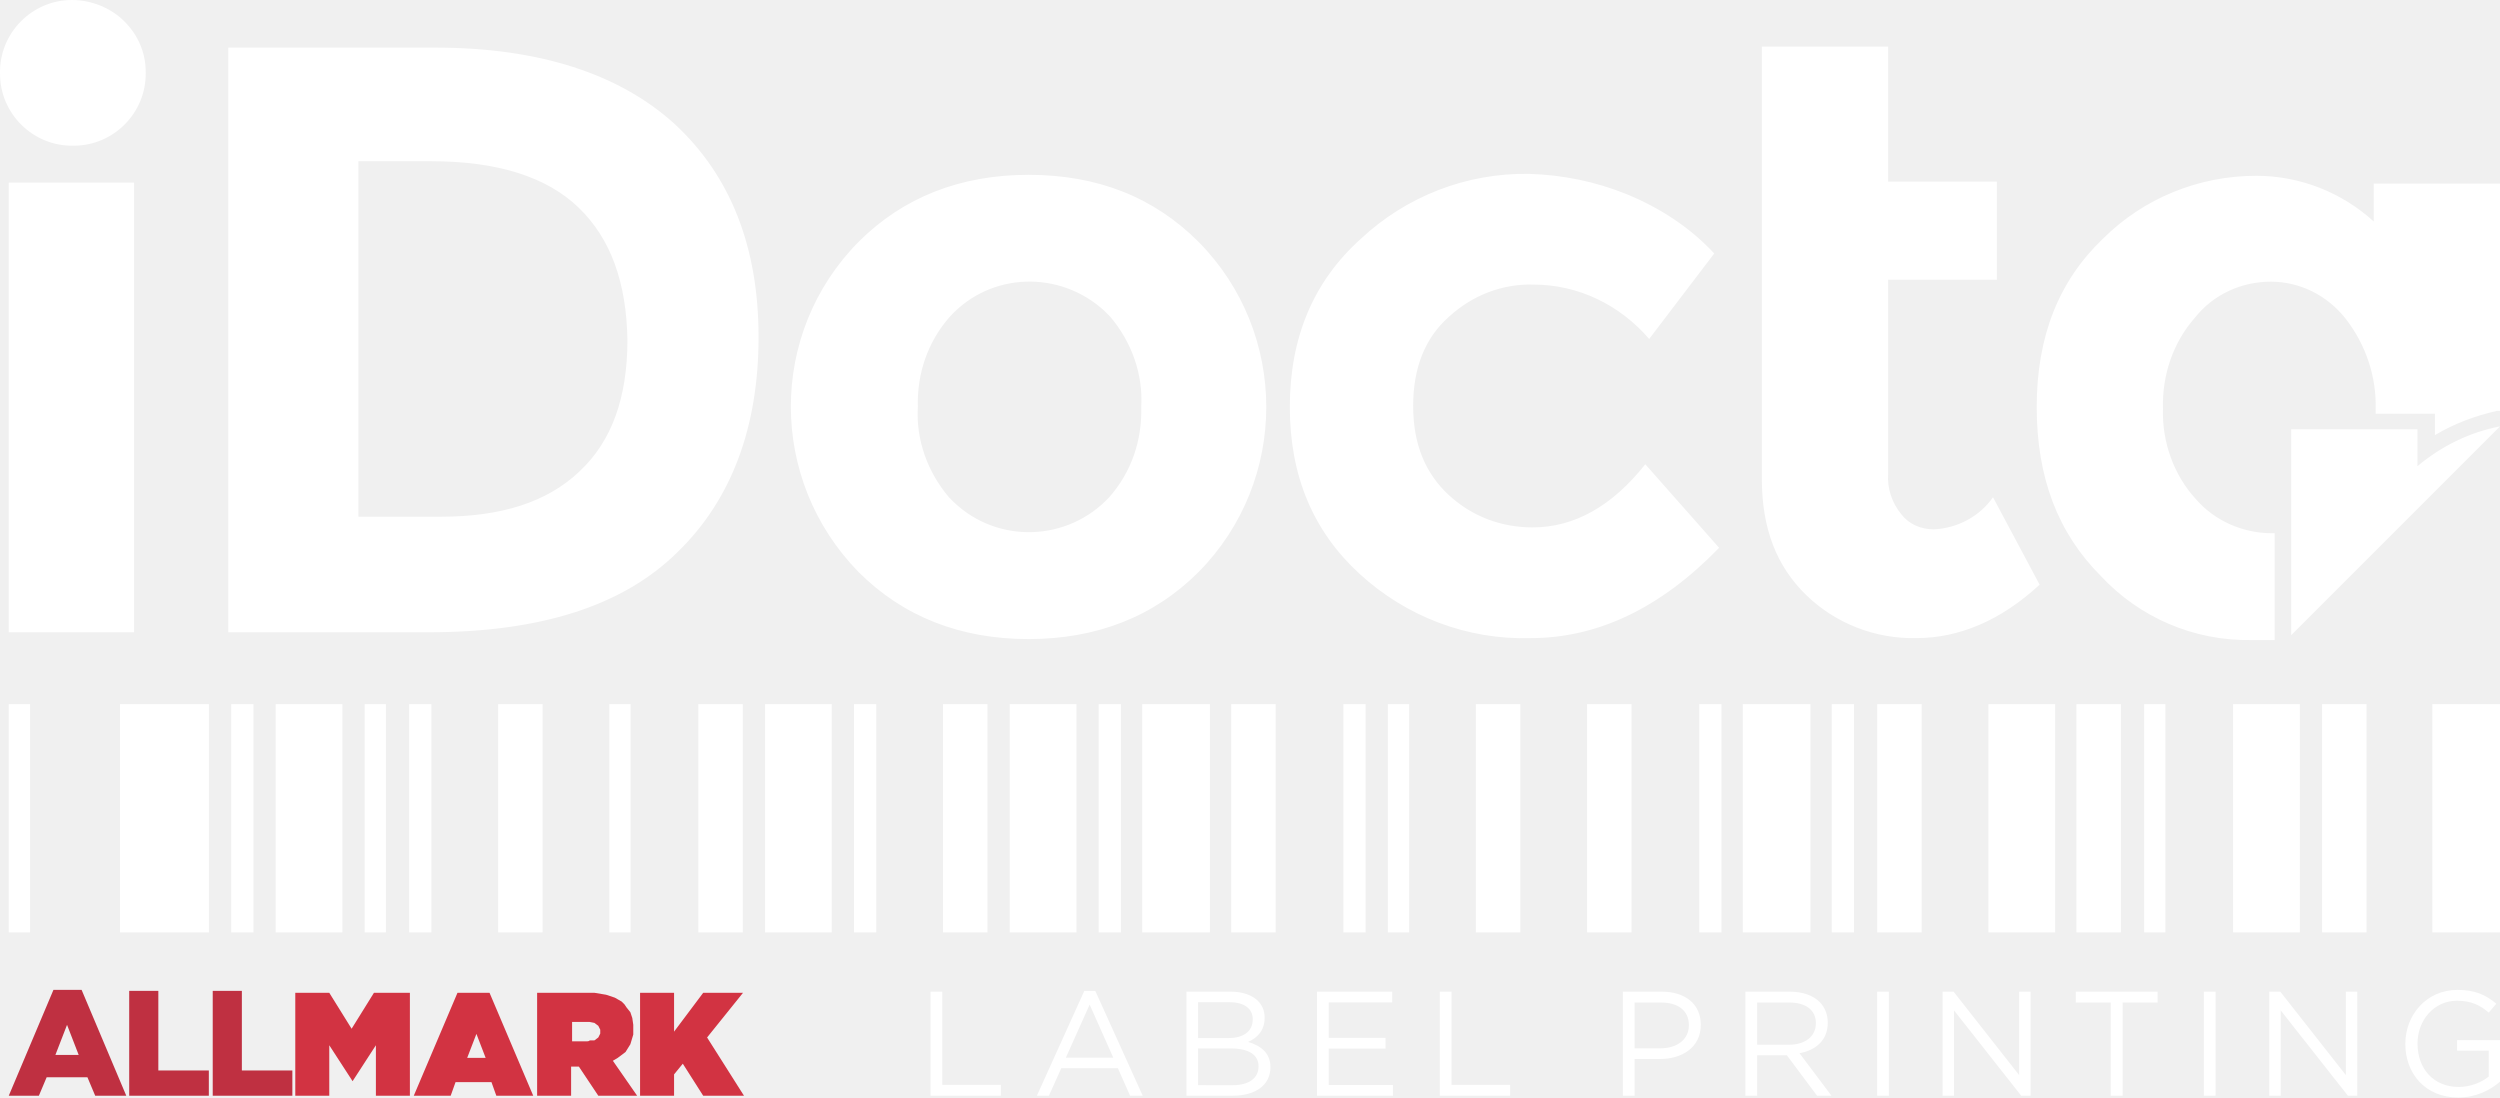
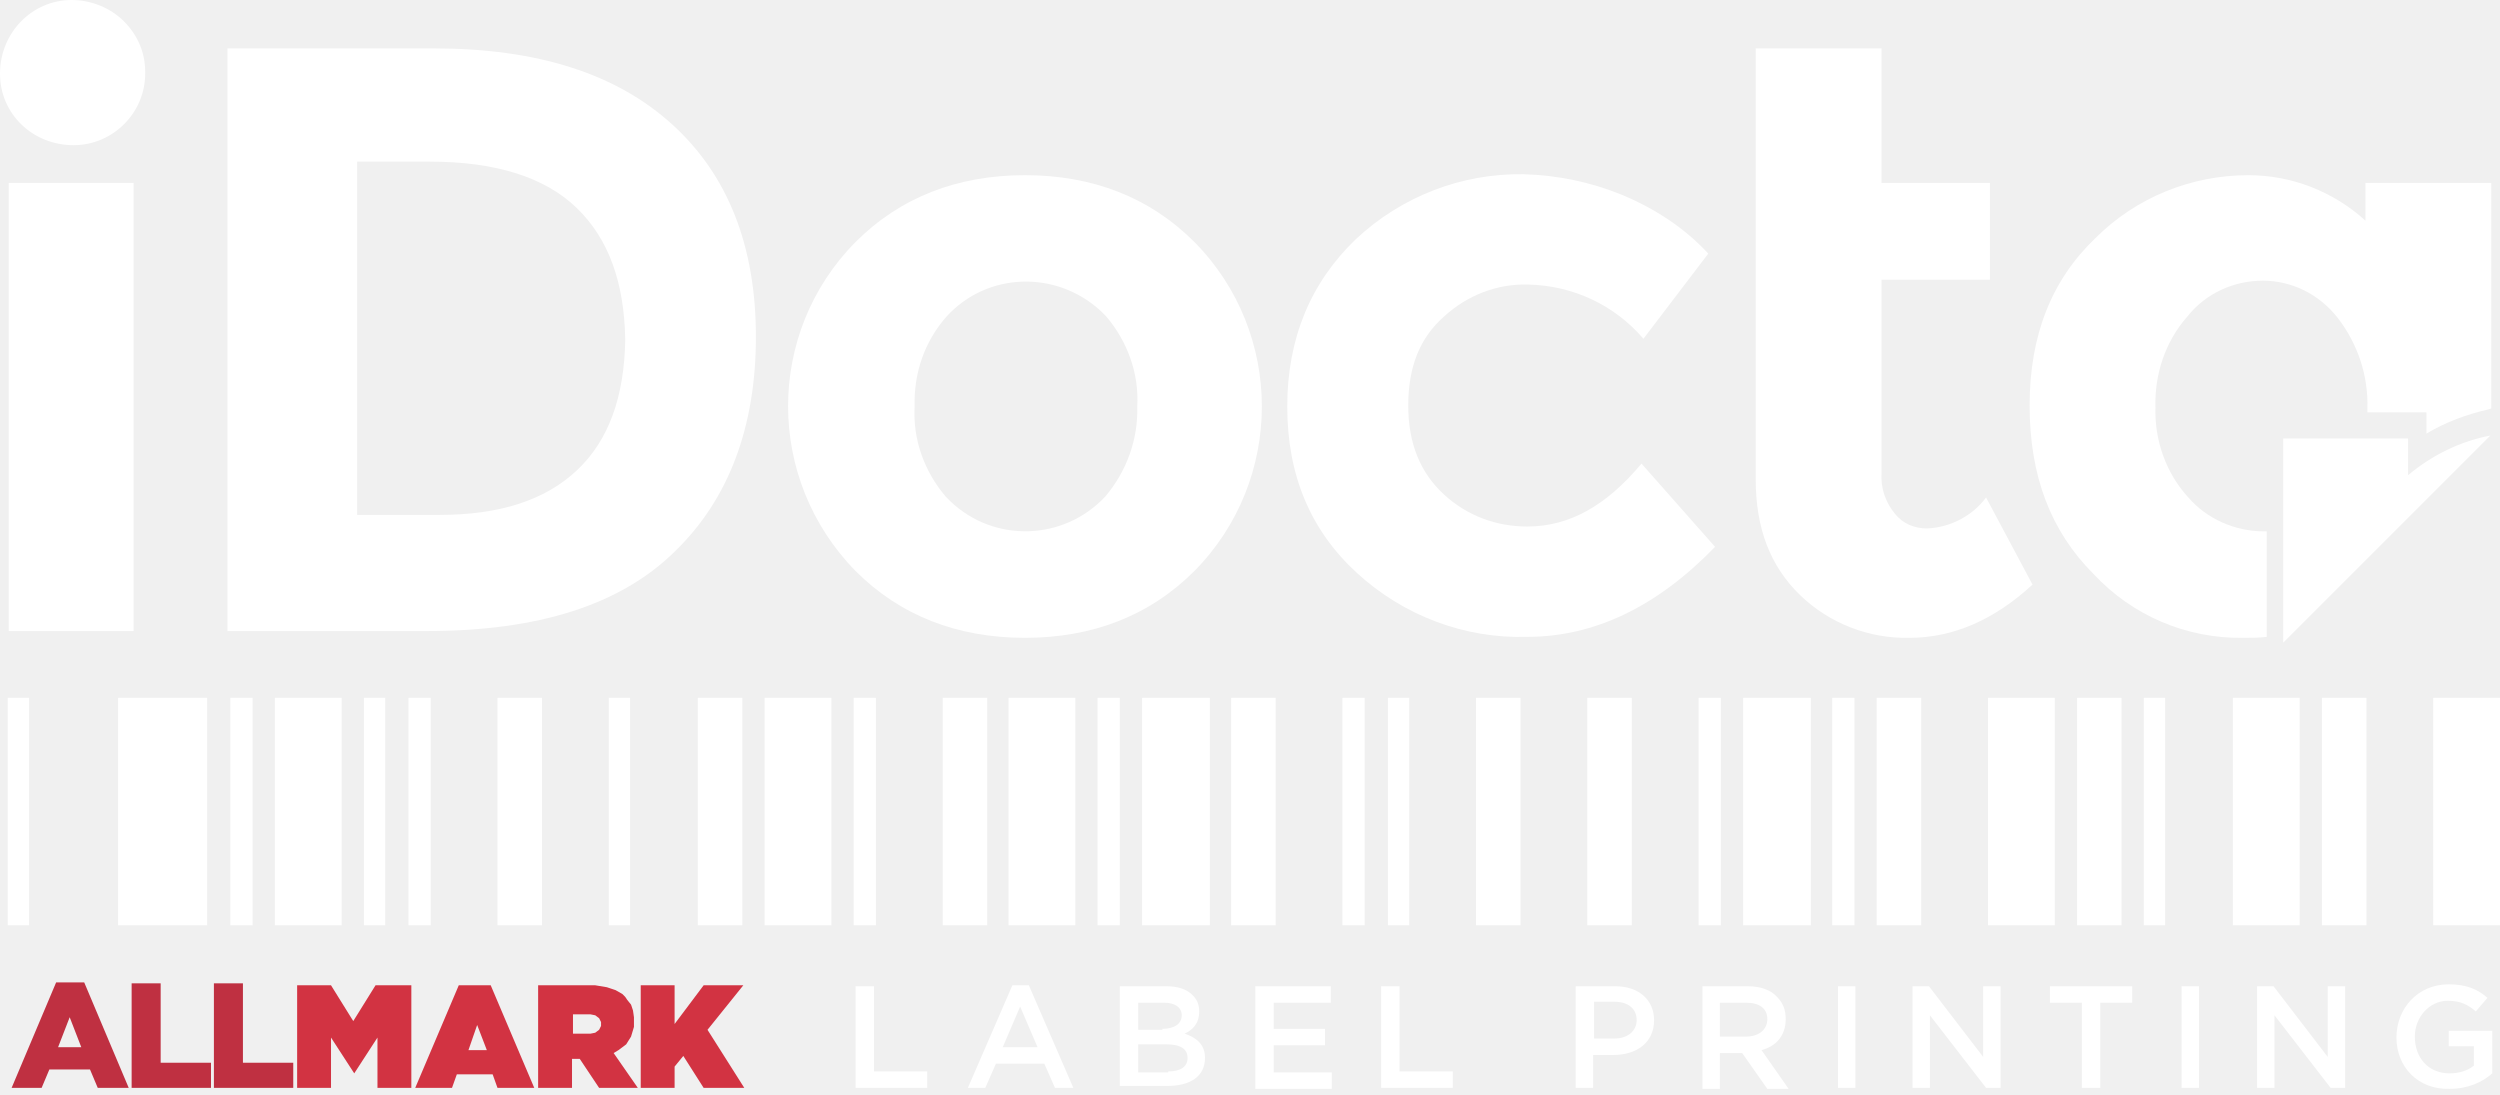
- <svg xmlns="http://www.w3.org/2000/svg" id="Layer_1" version="1.1" viewBox="0 0 257.403 113" width="257.403" height="113">
-   <defs id="defs1">
-     <style id="style1">
-       .st0 {
-         fill: #bf3041;
-       }
- 
-       .st1 {
-         fill: #d23342;
-       }
-     </style>
-   </defs>
-   <g id="g1" transform="translate(-15.99765,-4.5)" style="opacity:1">
-     <path id="path2" d="m 16.9,77 v 23.5 h 2.191 V 77 Z m 11.451,0 v 23.5 H 37.512 V 77 Z m 11.451,0 v 23.5 h 2.29 V 77 Z m 4.58,0 v 23.5 h 6.871 V 77 Z m 9.161,0 v 23.5 h 2.191 V 77 Z m 4.58,0 v 23.5 h 2.29 V 77 Z m 9.161,0 v 23.5 H 71.864 V 77 Z m 11.451,0 v 23.5 h 2.191 V 77 Z m 9.161,0 v 23.5 h 4.58 V 77 Z m 6.871,0 v 23.5 H 101.637 V 77 Z m 9.161,0 v 23.5 h 2.29 V 77 Z m 9.161,0 v 23.5 h 4.58 V 77 Z m 6.871,0 v 23.5 h 6.871 V 77 Z m 9.161,0 v 23.5 h 2.29 V 77 Z m 4.481,0 v 23.5 h 6.97 V 77 Z m 9.161,0 v 23.5 h 4.58 V 77 Z m 11.55,0 v 23.5 h 2.29 V 77 Z m 4.58,0 v 23.5 h 2.191 V 77 Z m 9.061,0 v 23.5 h 4.58 V 77 Z m 11.451,0 v 23.5 h 4.58 V 77 Z m 11.55,0 v 23.5 h 2.29 V 77 Z m 4.481,0 v 23.5 h 6.97 V 77 Z m 9.161,0 v 23.5 h 2.29 V 77 Z m 4.68,0 v 23.5 h 4.58 V 77 Z m 11.451,0 v 23.5 h 6.871 V 77 Z m 9.061,0 v 23.5 h 4.58 V 77 Z m 6.97,0 v 23.5 h 2.191 V 77 Z m 9.161,0 v 23.5 h 6.871 V 77 Z m 9.161,0 v 23.5 h 4.58 V 77 Z m 11.351,0 v 23.5 h 6.97 V 77 Z" style="stroke-width:0.998;fill:#ffffff;fill-opacity:1;stroke:none" />
-     <g id="g60" transform="translate(-0.2998072,0.0193512)">
-       <path id="path32" class="st0" d="m 21.8,106.4 -4.6,10.9 h 3.1 l 0.8,-1.9 h 4.2 l 0.8,1.9 h 3.2 l -4.6,-10.9 z m 7.8,0.1 v 10.8 h 8.2 v -2.6 h -5.2 v -8.2 z m 8.6,0 v 10.8 h 8.2 v -2.6 h -5.2 v -8.2 z m -15,3.5 1.2,3.1 H 22 Z" />
-       <path id="path35" class="st1" d="m 63.4,106.7 -4.5,10.6 h 3.8 l 0.5,-1.4 h 3.7 l 0.5,1.4 h 3.8 l -4.5,-10.6 h -3.5 z m -16.7,0 v 10.6 h 3.5 v -5.2 l 2.4,3.7 v 0 l 2.4,-3.7 v 5.2 h 3.5 v -10.6 h -3.7 l -2.3,3.7 -2.3,-3.7 h -3.7 z m 24.9,0 v 10.6 h 3.5 v -3 h 0.8 l 2,3 h 4 l -2.5,-3.6 0.5,-0.3 0.8,-0.6 0.5,-0.8 0.3,-1 v -0.6 c 0,0 0,0 0,0 V 110 c 0,0 -0.1,-0.7 -0.1,-0.7 l -0.2,-0.6 -0.4,-0.5 -0.2,-0.3 -0.3,-0.3 -0.7,-0.4 -0.9,-0.3 -1.2,-0.2 h -0.7 c 0,0 -5.1,0 -5.1,0 z m 10.6,0 v 10.6 h 3.5 v -2.2 l 0.9,-1.1 2.1,3.3 h 4.2 l -3.8,-6 3.7,-4.6 h -4.1 l -3,4 v -4 z m -7,3 H 77 c 0,0 0.5,0.1 0.5,0.1 l 0.4,0.3 0.2,0.4 v 0.2 c 0,0 0,0 0,0 v 0.2 c 0,0 -0.2,0.4 -0.2,0.4 l -0.4,0.3 H 77 c 0,0.1 -0.3,0.1 -0.3,0.1 h -1.5 v -2.1 z m -9.9,1.1 1,2.6 h -1.9 l 1,-2.6 z" />
-     </g>
-     <path id="path21" d="m 7.402,0 c -4.1,0 -7.5,3.4 -7.4,7.6 C 0.002,11.7 3.402,15.1 7.602,15 c 4.1,0 7.5,-3.4 7.4,-7.6 0,-2 -0.799,-3.801 -2.199,-5.201 C 11.403,0.799 9.402,0 7.402,0 Z M 181.402,4.801 V 49.301 c 0,5.1 1.5,9 4.6,12 3,2.9 7.101,4.498 11.301,4.398 4.4,0 8.699,-1.8 12.699,-5.5 l -4.799,-9 c -1.4,2 -3.702,3.201 -6.102,3.301 -1.3,0 -2.499,-0.5 -3.299,-1.5 -1,-1.2 -1.5,-2.699 -1.4,-4.199 v -20 h 11.199 V 18.699 H 194.402 V 4.801 Z M 23.502,4.9 V 65.1 h 20.6 c 11.5,0 20.002,-2.699 25.602,-8.199 5.6,-5.4 8.398,-12.901 8.398,-22.201 0,-9.3 -2.9,-16.598 -8.6,-21.898 -5.7,-5.2 -13.999,-7.9 -24.699,-7.9 z M 36.902,16.6 h 7.5 c 6.8,0 11.899,1.601 15.199,4.801 3.3,3.2 4.9,7.7 5,13.6 0,5.9 -1.598,10.4 -4.898,13.5 l -0.102,0.1 c -3.3,3.1 -7.999,4.6 -14.199,4.6 h -8.5 z m 120.5,1.301 c -6.4,-0.1 -12.601,2.299 -17.301,6.699 -4.9,4.4 -7.299,10.201 -7.299,17.301 0,7.1 2.399,12.799 7.199,17.199 4.8,4.4 11.1,6.8 17.6,6.6 6.9,0 13.4,-3.099 19.4,-9.299 l -7.6,-8.6 c -3.4,4.3 -7.3,6.5 -11.6,6.5 -3.2,0 -6.2,-1.101 -8.6,-3.301 -2.4,-2.2 -3.701,-5.199 -3.701,-9.199 0,-3.9 1.201,-7.001 3.701,-9.201 2.4,-2.2 5.499,-3.399 8.699,-3.299 4.6,0 8.9,2.1 11.9,5.6 l 6.699,-8.801 c -2.5,-2.7 -5.6,-4.7 -9,-6.1 -3.2,-1.3 -6.6,-2 -10.1,-2.1 z M 105.902,18 c -7,0 -12.9,2.3 -17.5,6.9 -9.3,9.4 -9.3,24.5 0,34 4.6,4.6 10.5,6.9 17.5,6.9 7,0 12.9,-2.3 17.5,-6.9 9.3,-9.4 9.3,-24.6 0,-34 -4.6,-4.6 -10.4,-6.9 -17.5,-6.9 z m 126.4,0.1 c -5.9,0 -11.601,2.3 -15.801,6.5 -4.5,4.3 -6.799,10.001 -6.799,17.301 0,7.3 2.2,13 6.6,17.4 4,4.3 9.6,6.7 15.5,6.6 h 2.4 v -0.301 -0.199 -10.5 h -0.301 c -3,0 -5.901,-1.3 -7.801,-3.5 -2.3,-2.5 -3.498,-5.901 -3.398,-9.301 -0.1,-3.4 0.999,-6.8 3.299,-9.4 1.9,-2.4 4.801,-3.699 7.801,-3.699 3,0 5.799,1.401 7.699,3.801 2.1,2.7 3.2,5.998 3.1,9.398 v 0.4 h 6.102 v 2.201 c 2,-1.2 4.198,-2 6.398,-2.5 h 0.301 v -23.4 h -13 v 3.9 c -3.3,-3 -7.6,-4.701 -12.1,-4.701 z M 0.902,18.801 V 65.1 H 13.803 V 18.801 Z M 105.602,29 c 2.875,-0.1 5.802,0.9 8.102,3 l 0.6,0.6 c 2.2,2.6 3.399,5.901 3.199,9.301 0.1,3.4 -0.999,6.699 -3.299,9.299 -4.3,4.6 -11.5,4.8 -16,0.5 l -0.5,-0.5 c -2.2,-2.6 -3.401,-5.899 -3.201,-9.299 -0.1,-3.4 1.001,-6.701 3.301,-9.301 2.1,-2.3 4.924,-3.5 7.799,-3.6 z m 151.801,14.9 c -3.1,0.6 -6,2 -8.5,4.1 v -3.801 h -13 v 21.201 z" transform="translate(15.99785,4.5)" style="fill:#ffffff;stroke:none" />
-     <path d="m 95.811,112.816 h 7.239 v -1.117 H 97.02 V 102.103 H 95.811 Z m 10.947,0 h 1.24 l 1.27,-2.831 h 5.831 l 1.255,2.831 h 1.301 l -4.882,-10.79 h -1.133 z m 2.984,-3.918 2.449,-5.464 2.433,5.464 z m 12.416,3.918 h 4.76 c 2.342,0 3.887,-1.087 3.887,-2.923 v -0.031 c 0,-1.469 -1.025,-2.204 -2.296,-2.587 0.842,-0.367 1.699,-1.087 1.699,-2.479 v -0.031 c 0,-0.689 -0.245,-1.255 -0.689,-1.714 -0.612,-0.597 -1.576,-0.949 -2.801,-0.949 h -4.561 z m 1.194,-5.938 v -3.688 h 3.26 c 1.53,0 2.372,0.689 2.372,1.745 v 0.031 c 0,1.255 -1.01,1.913 -2.464,1.913 z m 0,4.852 v -3.78 h 3.382 c 1.867,0 2.847,0.673 2.847,1.837 v 0.031 c 0,1.194 -1.01,1.913 -2.632,1.913 z m 12.248,1.087 h 7.821 v -1.102 h -6.612 v -3.75 h 5.846 v -1.102 h -5.846 v -3.658 h 6.535 V 102.103 h -7.744 z m 12.646,0 h 7.239 v -1.117 h -6.03 V 102.103 h -1.209 z m 18.848,0 h 1.209 v -3.78 h 2.602 c 2.28,0 4.209,-1.194 4.209,-3.505 v -0.031 c 0,-2.112 -1.592,-3.398 -4.01,-3.398 h -4.01 z m 1.209,-4.882 v -4.714 h 2.709 c 1.729,0 2.877,0.796 2.877,2.326 v 0.031 c 0,1.408 -1.163,2.357 -2.939,2.357 z m 11.406,4.882 h 1.209 v -4.163 h 3.061 l 3.107,4.163 h 1.485 l -3.291,-4.377 c 1.684,-0.306 2.908,-1.347 2.908,-3.122 v -0.031 c 0,-0.842 -0.306,-1.592 -0.826,-2.112 -0.673,-0.673 -1.729,-1.071 -3.046,-1.071 h -4.607 z m 1.209,-5.25 v -4.347 h 3.306 c 1.729,0 2.74,0.796 2.74,2.112 v 0.031 c 0,1.377 -1.148,2.204 -2.755,2.204 z m 12.355,5.25 h 1.209 V 102.103 h -1.209 z m 6.738,0 h 1.178 v -8.785 l 6.918,8.785 h 0.964 V 102.103 h -1.178 v 8.586 l -6.749,-8.586 h -1.133 z m 17.314,0 h 1.224 v -9.596 h 3.597 V 102.103 h -8.418 v 1.117 h 3.597 z m 9.585,0 h 1.209 V 102.103 h -1.209 z m 6.738,0 h 1.178 v -8.785 l 6.918,8.785 h 0.964 V 102.103 h -1.178 v 8.586 l -6.749,-8.586 h -1.133 z m 19.456,0.184 c 1.806,0 3.306,-0.75 4.301,-1.638 v -4.27 h -4.423 v 1.087 h 3.26 v 2.663 c -0.735,0.597 -1.867,1.071 -3.092,1.071 -2.602,0 -4.239,-1.898 -4.239,-4.454 v -0.031 c 0,-2.388 1.699,-4.392 4.071,-4.392 1.515,0 2.433,0.505 3.26,1.224 l 0.781,-0.918 c -1.071,-0.903 -2.189,-1.423 -3.995,-1.423 -3.214,0 -5.372,2.602 -5.372,5.54 v 0.031 c 0,3.061 2.081,5.51 5.449,5.51 z" id="text2" style="font-weight:325;font-size:15.305px;font-family:Gotham;-inkscape-font-specification:'Gotham,  weight=325';letter-spacing:2.391px;stroke-width:0.957;fill:#ffffff;fill-opacity:1;stroke:none" aria-label="LABEL PRINTING" transform="translate(15.99785,4.5)" />
+ <svg xmlns="http://www.w3.org/2000/svg" version="1.1" id="Layer_1" x="0px" y="0px" viewBox="0 0 258.3 113.1" style="enable-background:new 0 0 258.3 113.1;" xml:space="preserve">
+   <defs id="defs20" />
+   <style type="text/css" id="style1">
+ 	.st0{fill:#BF3041;}
+ 	.st1{fill:#D23342;}
+ </style>
+   <g id="g60" style="enable-background:new 0 0 258.3 113.1">
+     <path id="path32" class="st0" d="M5.8,101.5l-4.6,10.9h3.1l0.8-1.9h4.2l0.8,1.9h3.2l-4.6-10.9H5.8z     M13.6,101.6v10.8h8.2v-2.6h-5.2v-8.2H13.6z M22.1,101.6v10.8h8.2v-2.6h-5.2v-8.2H22.1z M7.2,105.1l1.2,3.1H6L7.2,105.1z" />
+     <path id="path35" class="st1" d="M47.4,101.8l-4.5,10.6h3.8l0.5-1.4h3.7l0.5,1.4h3.8l-4.5-10.6H47.4z     M30.7,101.8v10.6h3.5v-5.2l2.4,3.7h0l2.4-3.7v5.2h3.5v-10.6h-3.7l-2.3,3.7l-2.3-3.7H30.7z M55.6,101.8v10.6h3.5v-3h0.8l2,3h4    l-2.5-3.6l0.5-0.3l0.8-0.6l0.5-0.8l0.3-1l0-0.6v0l0-0.4l-0.1-0.7l-0.2-0.6l-0.4-0.5l-0.2-0.3l-0.3-0.3l-0.7-0.4l-0.9-0.3l-1.2-0.2    l-0.7,0H55.6z M66.2,101.8v10.6h3.5v-2.2l0.9-1.1l2.1,3.3h4.2l-3.8-6l3.7-4.6h-4.1l-3,4v-4H66.2z M59.1,104.8h1.6l0.3,0l0.5,0.1    l0.4,0.3l0.2,0.4l0,0.2v0l0,0.2l-0.2,0.4l-0.4,0.3l-0.5,0.1h-0.3h-1.5V104.8z M49.3,105.9l1,2.6h-1.9L49.3,105.9z" />
+   </g>
+   <path id="path2_00000109026493577408611060000010205703821614886050_" d="M0.8,72.1v23.5H3V72.1H0.8z    M12.2,72.1v23.5h9.2V72.1H12.2z M23.8,72.1v23.5h2.3V72.1H23.8z M28.4,72.1v23.5h6.9V72.1H28.4z M37.6,72.1v23.5h2.2V72.1H37.6z    M42.2,72.1v23.5h2.3V72.1H42.2z M51.4,72.1v23.5h4.6V72.1H51.4z M62.9,72.1v23.5h2.2V72.1H62.9z M72.1,72.1v23.5h4.6V72.1H72.1z    M79,72.1v23.5h6.9V72.1H79z M88.2,72.1v23.5h2.3V72.1H88.2z M97.4,72.1v23.5h4.6V72.1H97.4z M104.2,72.1v23.5h6.9V72.1H104.2z    M113.4,72.1v23.5h2.3V72.1H113.4z M118,72.1v23.5h7V72.1H118z M127.2,72.1v23.5h4.6V72.1H127.2z M138.7,72.1v23.5h2.3V72.1H138.7z    M143.4,72.1v23.5h2.2V72.1H143.4z M152.5,72.1v23.5h4.6V72.1H152.5z M164,72.1v23.5h4.6V72.1H164z M175.5,72.1v23.5h2.3V72.1   H175.5z M180.1,72.1v23.5h7V72.1H180.1z M189.3,72.1v23.5h2.3V72.1H189.3z M193.9,72.1v23.5h4.6V72.1H193.9z M205.4,72.1v23.5h6.9   V72.1H205.4z M214.6,72.1v23.5h4.6V72.1H214.6z M221.5,72.1v23.5h2.2V72.1H221.5z M230.7,72.1v23.5h6.9V72.1H230.7z M239.9,72.1   v23.5h4.6V72.1H239.9z M251.4,72.1v23.5h7V72.1H251.4z" style="enable-background:new 0 0 258.3 113.1;fill:#ffffff;fill-opacity:1" />
+   <g id="g21" style="fill:#ffffff;fill-opacity:1">
+     <path id="path2" d="M7.4,0C3.3,0,0,3.4,0,7.6S3.4,15,7.6,15c4.1,0,7.5-3.4,7.4-7.6c0-2-0.8-3.8-2.2-5.2C11.4,0.8,9.4,0,7.4,0z" style="fill:#ffffff;fill-opacity:1" />
+     <rect id="rect4" x="0.9" y="18.9" width="12.9" height="46.3" style="fill:#ffffff;fill-opacity:1" />
+     <path id="path6" d="M69.5,12.9C63.7,7.6,55.5,5,44.8,5H23.5v60.2h20.6c11.5,0,20-2.7,25.6-8.2c5.6-5.4,8.4-12.9,8.4-22.2  C78.1,25.4,75.2,18.1,69.5,12.9z M59.6,48.6c-3.3,3.1-8,4.6-14.2,4.6h-8.5V16.7h7.5c6.8,0,11.9,1.6,15.2,4.8c3.3,3.2,4.9,7.7,5,13.6  C64.5,41,62.9,45.5,59.6,48.6z" style="fill:#ffffff;fill-opacity:1" />
+     <path id="path8" d="M105.9,18.1c-7,0-12.9,2.3-17.5,6.9c-9.3,9.4-9.3,24.5,0,34c4.6,4.6,10.5,6.9,17.5,6.9s12.9-2.3,17.5-6.9  c9.3-9.4,9.3-24.6,0-34C118.8,20.4,112.9,18.1,105.9,18.1z M114.2,51.3c-4.3,4.6-11.5,4.8-16,0.5c-0.2-0.2-0.3-0.3-0.5-0.5  c-2.2-2.6-3.4-5.9-3.2-9.3c-0.1-3.4,1-6.7,3.3-9.3c4.2-4.6,11.3-4.8,15.9-0.6c0.2,0.2,0.4,0.4,0.6,0.6c2.2,2.6,3.4,5.9,3.2,9.3  C117.6,45.4,116.4,48.7,114.2,51.3z" style="fill:#ffffff;fill-opacity:1" />
+     <path id="path10" d="M157.8,54.4c-3.2,0-6.2-1.1-8.6-3.3c-2.4-2.2-3.7-5.2-3.7-9.2s1.2-7,3.7-9.2c2.4-2.2,5.5-3.4,8.7-3.3  c4.6,0.1,8.9,2.1,11.9,5.6l6.7-8.8c-2.5-2.7-5.6-4.7-9-6.1c-3.2-1.3-6.6-2-10.1-2.1c-6.4-0.1-12.6,2.3-17.3,6.7  C135.4,29.2,133,35,133,42c0,7.1,2.4,12.8,7.2,17.2c4.8,4.4,11.1,6.8,17.6,6.6c6.9,0,13.4-3.1,19.4-9.3l-7.6-8.6  C166,52.2,162.2,54.4,157.8,54.4L157.8,54.4z" style="fill:#ffffff;fill-opacity:1" />
+     <path id="path12" d="M199.1,54.6c-1.3,0-2.5-0.5-3.3-1.5c-1-1.2-1.5-2.7-1.4-4.2v-20h11.2V18.9h-11.2V5h-13v44.5c0,5.1,1.5,9,4.6,12  c3,2.9,7.1,4.5,11.3,4.4c4.4,0,8.7-1.8,12.7-5.5l-4.8-9C203.8,53.3,201.5,54.5,199.1,54.6L199.1,54.6z" style="fill:#ffffff;fill-opacity:1" />
+     <path id="path14" d="M234.2,65.4V54.9h-0.3c-3,0-5.9-1.3-7.8-3.5c-2.3-2.5-3.5-5.9-3.4-9.3c-0.1-3.4,1-6.8,3.3-9.4  c1.9-2.4,4.8-3.7,7.8-3.7c3,0,5.8,1.4,7.7,3.8c2.1,2.7,3.2,6,3.1,9.4c0,0.1,0,0.3,0,0.4h6.1v2.2c2-1.2,4.2-2,6.4-2.5l0.3-0.1V18.9  h-13v3.9c-3.3-3-7.6-4.7-12.1-4.7c-5.9,0-11.6,2.3-15.8,6.5c-4.5,4.3-6.8,10-6.8,17.3s2.2,13,6.6,17.4c4,4.3,9.6,6.7,15.5,6.6  c0.8,0,1.6,0,2.4-0.1V65.4z" style="fill:#ffffff;fill-opacity:1" />
+     <path id="path16" d="M235.9,45.2v21.2L257.3,45c-3.1,0.6-6,2-8.5,4.1v-3.8H235.9z" style="fill:#ffffff;fill-opacity:1" />
+   </g>
+   <g id="g20" style="fill:#ffffff;fill-opacity:1">
+     <path d="M88.5,101.9h1.8v8.8h5.5v1.7h-7.4V101.9z" id="path1" style="fill:#ffffff;fill-opacity:1" />
+     <path d="M104.6,101.8h1.7l4.6,10.6H109l-1.1-2.5h-5l-1.1,2.5H100L104.6,101.8z M107.2,108.2l-1.8-4.2l-1.8,4.2H107.2z" id="path3" style="fill:#ffffff;fill-opacity:1" />
+     <path d="M115.8,101.9h4.7c1.2,0,2.1,0.3,2.7,0.9c0.5,0.5,0.7,1,0.7,1.7v0c0,1.3-0.7,1.9-1.5,2.3c1.2,0.4,2.1,1.1,2.1,2.5v0   c0,1.9-1.5,2.9-3.9,2.9h-4.9V101.9z M120.1,106.3c1.2,0,2-0.5,2-1.4v0c0-0.8-0.7-1.3-1.8-1.3h-2.7v2.8H120.1z M120.7,110.7   c1.3,0,2-0.5,2-1.4v0c0-0.9-0.7-1.4-2.2-1.4h-2.9v2.9H120.7z" id="path4" style="fill:#ffffff;fill-opacity:1" />
+     <path d="M129.7,101.9h7.8v1.7h-5.9v2.7h5.3v1.7h-5.3v2.8h6v1.7h-7.9V101.9z" id="path5" style="fill:#ffffff;fill-opacity:1" />
+     <path d="M142.8,101.9h1.8v8.8h5.5v1.7h-7.4V101.9z" id="path7" style="fill:#ffffff;fill-opacity:1" />
+     <path d="M162.8,101.9h4.1c2.4,0,4,1.4,4,3.5v0c0,2.4-1.9,3.6-4.2,3.6h-2.1v3.4h-1.8V101.9z M166.8,107.3c1.4,0,2.3-0.8,2.3-1.9v0   c0-1.2-0.9-1.9-2.3-1.9h-2.1v3.8H166.8z" id="path9" style="fill:#ffffff;fill-opacity:1" />
+     <path d="M175.9,101.9h4.7c1.3,0,2.4,0.4,3,1.1c0.6,0.6,0.9,1.3,0.9,2.3v0c0,1.7-1,2.8-2.5,3.2l2.8,4h-2.2l-2.6-3.7h-2.3v3.7h-1.8   V101.9z M180.4,107.1c1.3,0,2.2-0.7,2.2-1.8v0c0-1.1-0.8-1.7-2.2-1.7h-2.7v3.5H180.4z" id="path11" style="fill:#ffffff;fill-opacity:1" />
+     <path d="M189.9,101.9h1.8v10.5h-1.8V101.9z" id="path13" style="fill:#ffffff;fill-opacity:1" />
+     <path d="M197.6,101.9h1.7l5.6,7.3v-7.3h1.8v10.5h-1.5l-5.8-7.5v7.5h-1.8V101.9z" id="path15" style="fill:#ffffff;fill-opacity:1" />
+     <path d="M215.1,103.6h-3.3v-1.7h8.5v1.7H217v8.8h-1.9V103.6z" id="path17" style="fill:#ffffff;fill-opacity:1" />
+     <path d="M225.4,101.9h1.8v10.5h-1.8V101.9z" id="path18" style="fill:#ffffff;fill-opacity:1" />
+     <path d="M233.2,101.9h1.7l5.6,7.3v-7.3h1.8v10.5h-1.5l-5.8-7.5v7.5h-1.8V101.9z" id="path19" style="fill:#ffffff;fill-opacity:1" />
+     <path d="M247.6,107.2L247.6,107.2c0-3,2.2-5.5,5.4-5.5c1.8,0,3,0.5,4,1.4l-1.2,1.4c-0.8-0.7-1.6-1.1-2.9-1.1   c-1.9,0-3.4,1.7-3.4,3.7v0c0,2.2,1.4,3.8,3.6,3.8c1,0,1.9-0.3,2.5-0.8v-2H253v-1.6h4.5v4.4c-1,0.9-2.5,1.6-4.4,1.6   C249.8,112.6,247.6,110.2,247.6,107.2z" id="path20" style="fill:#ffffff;fill-opacity:1" />
  </g>
</svg>
